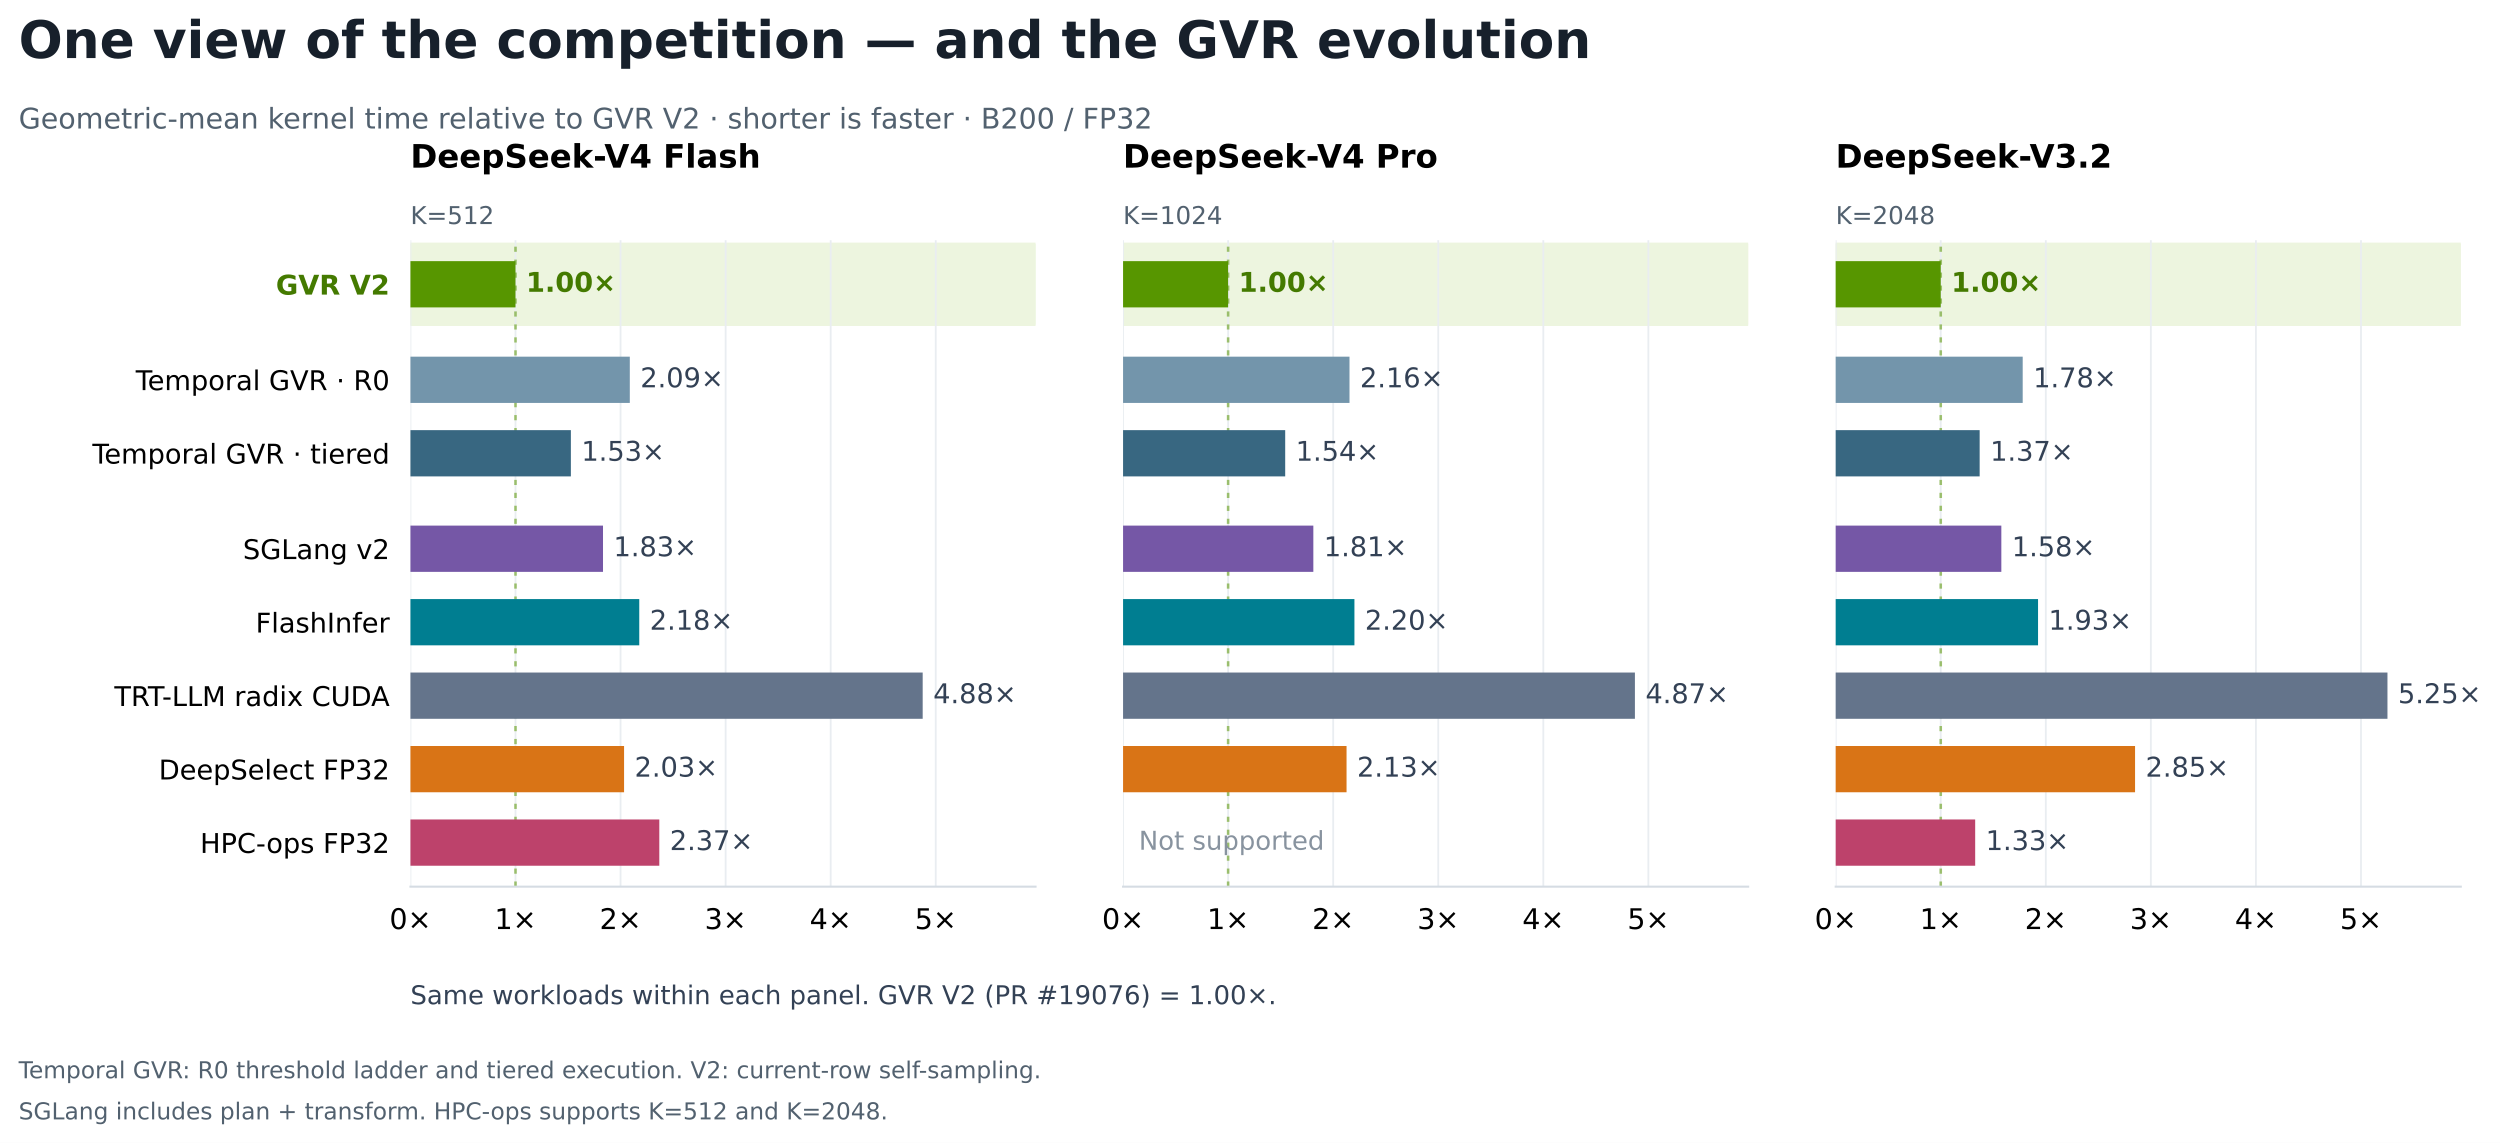
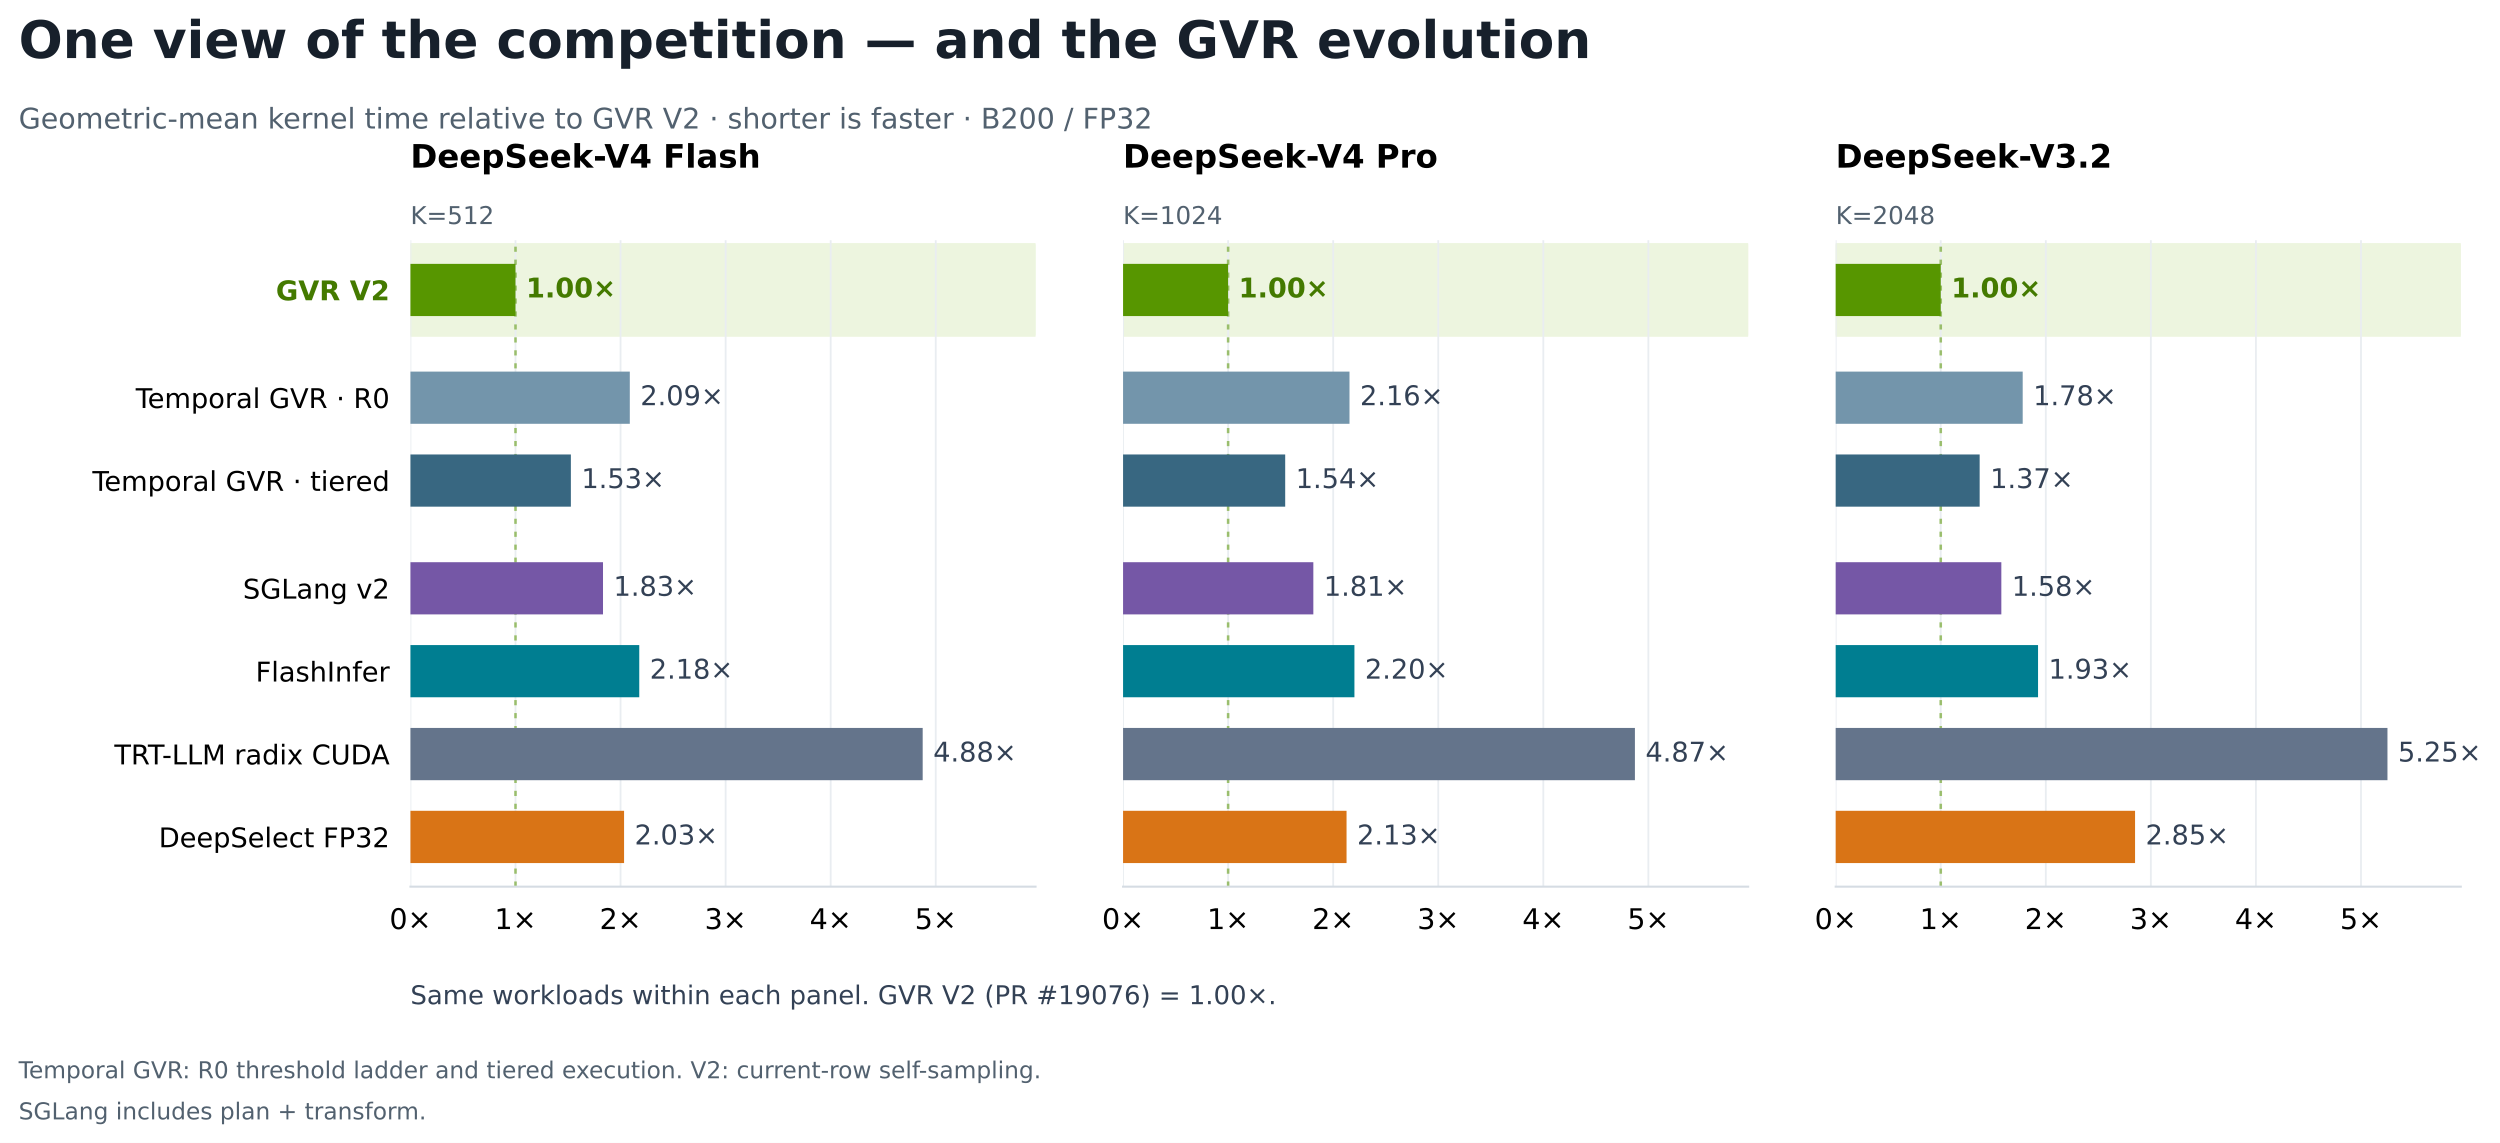
<svg xmlns="http://www.w3.org/2000/svg" width="964.81pt" height="441.069pt" viewBox="0 0 964.81 441.069" version="1.1">
  <defs>
    <style type="text/css">*{stroke-linejoin: round; stroke-linecap: butt}</style>
  </defs>
  <g id="figure_1">
    <g id="patch_1">
      <path d="M 0 441.069 L 964.81 441.069 L 964.81 0 L 0 0 z " style="fill: #ffffff" />
    </g>
    <g id="axes_1">
      <g id="patch_2">
        <path d="M 158.4 342.185 L 399.644 342.185 L 399.644 92.705 L 158.4 92.705 z " style="fill: #ffffff" />
      </g>
      <g id="patch_3">
-         <path d="M 158.4 125.307 L 399.644 125.307 L 399.644 94.122 L 158.4 94.122 z " clip-path="url(#p5dfdb610d4)" style="fill: #edf5df; stroke: #edf5df; stroke-linejoin: miter" />
+         <path d="M 158.4 129.487 L 399.644 129.487 L 399.644 94.304 L 158.4 94.304 z " clip-path="url(#p5dfdb610d4)" style="fill: #edf5df; stroke: #edf5df; stroke-linejoin: miter" />
      </g>
      <g id="matplotlib.axis_1">
        <g id="xtick_1">
          <g id="line2d_1">
            <path d="M 158.4 342.185 L 158.4 92.705 " clip-path="url(#p5dfdb610d4)" style="fill: none; stroke: #e9edf1; stroke-width: 0.7; stroke-linecap: square" />
          </g>
          <g id="line2d_2" />
          <g id="text_1">
            <text style="font-size: 11px; font-family: 'DejaVu Sans'; text-anchor: middle" x="158.4" y="358.543" transform="rotate(-0 158.4 358.5432)">0×</text>
          </g>
        </g>
        <g id="xtick_2">
          <g id="line2d_3">
            <path d="M 198.945 342.185 L 198.945 92.705 " clip-path="url(#p5dfdb610d4)" style="fill: none; stroke: #e9edf1; stroke-width: 0.7; stroke-linecap: square" />
          </g>
          <g id="line2d_4" />
          <g id="text_2">
            <text style="font-size: 11px; font-family: 'DejaVu Sans'; text-anchor: middle" x="198.945" y="358.543" transform="rotate(-0 198.9452 358.5432)">1×</text>
          </g>
        </g>
        <g id="xtick_3">
          <g id="line2d_5">
            <path d="M 239.49 342.185 L 239.49 92.705 " clip-path="url(#p5dfdb610d4)" style="fill: none; stroke: #e9edf1; stroke-width: 0.7; stroke-linecap: square" />
          </g>
          <g id="line2d_6" />
          <g id="text_3">
            <text style="font-size: 11px; font-family: 'DejaVu Sans'; text-anchor: middle" x="239.49" y="358.543" transform="rotate(-0 239.4904 358.5432)">2×</text>
          </g>
        </g>
        <g id="xtick_4">
          <g id="line2d_7">
            <path d="M 280.036 342.185 L 280.036 92.705 " clip-path="url(#p5dfdb610d4)" style="fill: none; stroke: #e9edf1; stroke-width: 0.7; stroke-linecap: square" />
          </g>
          <g id="line2d_8" />
          <g id="text_4">
            <text style="font-size: 11px; font-family: 'DejaVu Sans'; text-anchor: middle" x="280.036" y="358.543" transform="rotate(-0 280.0356 358.5432)">3×</text>
          </g>
        </g>
        <g id="xtick_5">
          <g id="line2d_9">
            <path d="M 320.581 342.185 L 320.581 92.705 " clip-path="url(#p5dfdb610d4)" style="fill: none; stroke: #e9edf1; stroke-width: 0.7; stroke-linecap: square" />
          </g>
          <g id="line2d_10" />
          <g id="text_5">
            <text style="font-size: 11px; font-family: 'DejaVu Sans'; text-anchor: middle" x="320.581" y="358.543" transform="rotate(-0 320.5808 358.5432)">4×</text>
          </g>
        </g>
        <g id="xtick_6">
          <g id="line2d_11">
            <path d="M 361.126 342.185 L 361.126 92.705 " clip-path="url(#p5dfdb610d4)" style="fill: none; stroke: #e9edf1; stroke-width: 0.7; stroke-linecap: square" />
          </g>
          <g id="line2d_12" />
          <g id="text_6">
            <text style="font-size: 11px; font-family: 'DejaVu Sans'; text-anchor: middle" x="361.126" y="358.543" transform="rotate(-0 361.126 358.5432)">5×</text>
          </g>
        </g>
      </g>
      <g id="matplotlib.axis_2">
        <g id="ytick_1">
          <g id="line2d_13" />
          <g id="text_7">
-             <text style="font-weight: 700; font-size: 10.5px; font-family: 'DejaVu Sans'; text-anchor: end; fill: #447a00" x="150.4" y="113.704" transform="rotate(-0 150.4 113.7041)">GVR V2</text>
+             <text style="font-weight: 700; font-size: 10.5px; font-family: 'DejaVu Sans'; text-anchor: end; fill: #447a00" x="150.4" y="115.885" transform="rotate(-0 150.4 115.8848)">GVR V2</text>
          </g>
        </g>
        <g id="ytick_2">
          <g id="line2d_14" />
          <g id="text_8">
-             <text style="font-size: 10.5px; font-family: 'DejaVu Sans'; text-anchor: end" x="150.4" y="150.559" transform="rotate(-0 150.4 150.5591)">Temporal GVR · R0</text>
+             <text style="font-size: 10.5px; font-family: 'DejaVu Sans'; text-anchor: end" x="150.4" y="157.465" transform="rotate(-0 150.4 157.4648)">Temporal GVR · R0</text>
          </g>
        </g>
        <g id="ytick_3">
          <g id="line2d_15" />
          <g id="text_9">
-             <text style="font-size: 10.5px; font-family: 'DejaVu Sans'; text-anchor: end" x="150.4" y="178.909" transform="rotate(-0 150.4 178.9091)">Temporal GVR · tiered</text>
+             <text style="font-size: 10.5px; font-family: 'DejaVu Sans'; text-anchor: end" x="150.4" y="189.449" transform="rotate(-0 150.4 189.4494)">Temporal GVR · tiered</text>
          </g>
        </g>
        <g id="ytick_4">
          <g id="line2d_16" />
          <g id="text_10">
-             <text style="font-size: 10.5px; font-family: 'DejaVu Sans'; text-anchor: end" x="150.4" y="215.764" transform="rotate(-0 150.4 215.7641)">SGLang v2</text>
+             <text style="font-size: 10.5px; font-family: 'DejaVu Sans'; text-anchor: end" x="150.4" y="231.029" transform="rotate(-0 150.4 231.0294)">SGLang v2</text>
          </g>
        </g>
        <g id="ytick_5">
          <g id="line2d_17" />
          <g id="text_11">
-             <text style="font-size: 10.5px; font-family: 'DejaVu Sans'; text-anchor: end" x="150.4" y="244.114" transform="rotate(-0 150.4 244.1141)">FlashInfer</text>
+             <text style="font-size: 10.5px; font-family: 'DejaVu Sans'; text-anchor: end" x="150.4" y="263.014" transform="rotate(-0 150.4 263.0141)">FlashInfer</text>
          </g>
        </g>
        <g id="ytick_6">
          <g id="line2d_18" />
          <g id="text_12">
-             <text style="font-size: 10.5px; font-family: 'DejaVu Sans'; text-anchor: end" x="150.4" y="272.464" transform="rotate(-0 150.4 272.4641)">TRT-LLM radix CUDA</text>
+             <text style="font-size: 10.5px; font-family: 'DejaVu Sans'; text-anchor: end" x="150.4" y="294.999" transform="rotate(-0 150.4 294.9987)">TRT-LLM radix CUDA</text>
          </g>
        </g>
        <g id="ytick_7">
          <g id="line2d_19" />
          <g id="text_13">
-             <text style="font-size: 10.5px; font-family: 'DejaVu Sans'; text-anchor: end" x="150.4" y="300.814" transform="rotate(-0 150.4 300.8141)">DeepSelect FP32</text>
-           </g>
-         </g>
-         <g id="ytick_8">
-           <g id="line2d_20" />
-           <g id="text_14">
-             <text style="font-size: 10.5px; font-family: 'DejaVu Sans'; text-anchor: end" x="150.4" y="329.164" transform="rotate(-0 150.4 329.1641)">HPC-ops FP32</text>
-           </g>
-         </g>
-       </g>
-       <g id="line2d_21">
+             <text style="font-size: 10.5px; font-family: 'DejaVu Sans'; text-anchor: end" x="150.4" y="326.983" transform="rotate(-0 150.4 326.9833)">DeepSelect FP32</text>
+           </g>
+         </g>
+       </g>
+       <g id="line2d_20">
        <path d="M 198.945 342.185 L 198.945 92.705 " clip-path="url(#p5dfdb610d4)" style="fill: none; stroke-dasharray: 2,3; stroke-dashoffset: 0; stroke: #579600; stroke-opacity: 0.55" />
      </g>
      <g id="patch_4">
        <path d="M 158.4 342.185 L 399.644 342.185 " style="fill: none; stroke: #d5dce3; stroke-width: 0.8; stroke-linejoin: miter; stroke-linecap: square" />
      </g>
      <g id="patch_5">
-         <path d="M 158.4 118.645 L 198.945 118.645 L 198.945 100.785 L 158.4 100.785 z " clip-path="url(#p5dfdb610d4)" style="fill: #579600" />
+         <path d="M 158.4 121.971 L 198.945 121.971 L 198.945 101.82 L 158.4 101.82 z " clip-path="url(#p5dfdb610d4)" style="fill: #579600" />
+       </g>
+       <g id="text_14">
+         <text style="font-weight: 700; font-size: 10.5px; font-family: 'DejaVu Sans'; text-anchor: start; fill: #447a00" x="203" y="114.793" transform="rotate(-0 202.9997 114.793)">1.00×</text>
+       </g>
+       <g id="patch_6">
+         <path d="M 158.4 163.551 L 243.058 163.551 L 243.058 143.4 L 158.4 143.4 z " clip-path="url(#p5dfdb610d4)" style="fill: #7395ab" />
      </g>
      <g id="text_15">
-         <text style="font-weight: 700; font-size: 10.5px; font-family: 'DejaVu Sans'; text-anchor: start; fill: #447a00" x="203" y="112.612" transform="rotate(-0 202.9997 112.6122)">1.00×</text>
-       </g>
-       <g id="patch_6">
-         <path d="M 158.4 155.5 L 243.058 155.5 L 243.058 137.64 L 158.4 137.64 z " clip-path="url(#p5dfdb610d4)" style="fill: #7395ab" />
+         <text style="font-size: 10.5px; font-family: 'DejaVu Sans'; text-anchor: start; fill: #334155" x="247.113" y="156.373" transform="rotate(-0 247.1127 156.373)">2.09×</text>
+       </g>
+       <g id="patch_7">
+         <path d="M 158.4 195.535 L 220.315 195.535 L 220.315 175.385 L 158.4 175.385 z " clip-path="url(#p5dfdb610d4)" style="fill: #386781" />
      </g>
      <g id="text_16">
-         <text style="font-size: 10.5px; font-family: 'DejaVu Sans'; text-anchor: start; fill: #334155" x="247.113" y="149.467" transform="rotate(-0 247.1127 149.4672)">2.09×</text>
-       </g>
-       <g id="patch_7">
-         <path d="M 158.4 183.85 L 220.315 183.85 L 220.315 165.99 L 158.4 165.99 z " clip-path="url(#p5dfdb610d4)" style="fill: #386781" />
+         <text style="font-size: 10.5px; font-family: 'DejaVu Sans'; text-anchor: start; fill: #334155" x="224.37" y="188.358" transform="rotate(-0 224.3697 188.3576)">1.53×</text>
+       </g>
+       <g id="patch_8">
+         <path d="M 158.4 237.115 L 232.713 237.115 L 232.713 216.965 L 158.4 216.965 z " clip-path="url(#p5dfdb610d4)" style="fill: #7557a6" />
      </g>
      <g id="text_17">
-         <text style="font-size: 10.5px; font-family: 'DejaVu Sans'; text-anchor: start; fill: #334155" x="224.37" y="177.817" transform="rotate(-0 224.3697 177.8172)">1.53×</text>
-       </g>
-       <g id="patch_8">
-         <path d="M 158.4 220.705 L 232.713 220.705 L 232.713 202.845 L 158.4 202.845 z " clip-path="url(#p5dfdb610d4)" style="fill: #7557a6" />
+         <text style="font-size: 10.5px; font-family: 'DejaVu Sans'; text-anchor: start; fill: #334155" x="236.768" y="229.938" transform="rotate(-0 236.7676 229.9376)">1.83×</text>
+       </g>
+       <g id="patch_9">
+         <path d="M 158.4 269.1 L 246.706 269.1 L 246.706 248.95 L 158.4 248.95 z " clip-path="url(#p5dfdb610d4)" style="fill: #007e91" />
      </g>
      <g id="text_18">
-         <text style="font-size: 10.5px; font-family: 'DejaVu Sans'; text-anchor: start; fill: #334155" x="236.768" y="214.672" transform="rotate(-0 236.7676 214.6722)">1.83×</text>
-       </g>
-       <g id="patch_9">
-         <path d="M 158.4 249.055 L 246.706 249.055 L 246.706 231.195 L 158.4 231.195 z " clip-path="url(#p5dfdb610d4)" style="fill: #007e91" />
+         <text style="font-size: 10.5px; font-family: 'DejaVu Sans'; text-anchor: start; fill: #334155" x="250.761" y="261.922" transform="rotate(-0 250.761 261.9222)">2.18×</text>
+       </g>
+       <g id="patch_10">
+         <path d="M 158.4 301.085 L 356.088 301.085 L 356.088 280.934 L 158.4 280.934 z " clip-path="url(#p5dfdb610d4)" style="fill: #64748b" />
      </g>
      <g id="text_19">
-         <text style="font-size: 10.5px; font-family: 'DejaVu Sans'; text-anchor: start; fill: #334155" x="250.761" y="243.022" transform="rotate(-0 250.761 243.0222)">2.18×</text>
-       </g>
-       <g id="patch_10">
-         <path d="M 158.4 277.405 L 356.088 277.405 L 356.088 259.545 L 158.4 259.545 z " clip-path="url(#p5dfdb610d4)" style="fill: #64748b" />
+         <text style="font-size: 10.5px; font-family: 'DejaVu Sans'; text-anchor: start; fill: #334155" x="360.142" y="293.907" transform="rotate(-0 360.1423 293.9068)">4.88×</text>
+       </g>
+       <g id="patch_11">
+         <path d="M 158.4 333.069 L 240.843 333.069 L 240.843 312.919 L 158.4 312.919 z " clip-path="url(#p5dfdb610d4)" style="fill: #d97416" />
      </g>
      <g id="text_20">
-         <text style="font-size: 10.5px; font-family: 'DejaVu Sans'; text-anchor: start; fill: #334155" x="360.142" y="271.372" transform="rotate(-0 360.1423 271.3722)">4.88×</text>
-       </g>
-       <g id="patch_11">
-         <path d="M 158.4 305.755 L 240.843 305.755 L 240.843 287.895 L 158.4 287.895 z " clip-path="url(#p5dfdb610d4)" style="fill: #d97416" />
+         <text style="font-size: 10.5px; font-family: 'DejaVu Sans'; text-anchor: start; fill: #334155" x="244.897" y="325.891" transform="rotate(-0 244.8973 325.8915)">2.03×</text>
      </g>
      <g id="text_21">
-         <text style="font-size: 10.5px; font-family: 'DejaVu Sans'; text-anchor: start; fill: #334155" x="244.897" y="299.722" transform="rotate(-0 244.8973 299.7222)">2.03×</text>
-       </g>
+         <text style="font-size: 9.5px; font-family: 'DejaVu Sans'; text-anchor: start; fill: #52616f" x="158.4" y="86.468" transform="rotate(-0 158.4 86.46788)">K=512</text>
+       </g>
+       <g id="text_22">
+         <text style="font-weight: 700; font-size: 12.5px; font-family: 'DejaVu Sans'; text-anchor: start" x="158.4" y="64.705" transform="rotate(-0 158.4 64.70488)">DeepSeek-V4 Flash</text>
+       </g>
+     </g>
+     <g id="axes_2">
      <g id="patch_12">
-         <path d="M 158.4 334.105 L 254.442 334.105 L 254.442 316.245 L 158.4 316.245 z " clip-path="url(#p5dfdb610d4)" style="fill: #bd426b" />
-       </g>
-       <g id="text_22">
-         <text style="font-size: 10.5px; font-family: 'DejaVu Sans'; text-anchor: start; fill: #334155" x="258.497" y="328.072" transform="rotate(-0 258.4968 328.0722)">2.37×</text>
-       </g>
-       <g id="text_23">
-         <text style="font-size: 9.5px; font-family: 'DejaVu Sans'; text-anchor: start; fill: #52616f" x="158.4" y="86.468" transform="rotate(-0 158.4 86.46788)">K=512</text>
-       </g>
-       <g id="text_24">
-         <text style="font-weight: 700; font-size: 12.5px; font-family: 'DejaVu Sans'; text-anchor: start" x="158.4" y="64.705" transform="rotate(-0 158.4 64.70488)">DeepSeek-V4 Flash</text>
-       </g>
-     </g>
-     <g id="axes_2">
+         <path d="M 433.418 342.185 L 674.662 342.185 L 674.662 92.705 L 433.418 92.705 z " style="fill: #ffffff" />
+       </g>
      <g id="patch_13">
-         <path d="M 433.418 342.185 L 674.662 342.185 L 674.662 92.705 L 433.418 92.705 z " style="fill: #ffffff" />
-       </g>
-       <g id="patch_14">
-         <path d="M 433.418 125.307 L 674.662 125.307 L 674.662 94.122 L 433.418 94.122 z " clip-path="url(#pacec467400)" style="fill: #edf5df; stroke: #edf5df; stroke-linejoin: miter" />
+         <path d="M 433.418 129.487 L 674.662 129.487 L 674.662 94.304 L 433.418 94.304 z " clip-path="url(#pacec467400)" style="fill: #edf5df; stroke: #edf5df; stroke-linejoin: miter" />
      </g>
      <g id="matplotlib.axis_3">
        <g id="xtick_7">
-           <g id="line2d_22">
+           <g id="line2d_21">
            <path d="M 433.418 342.185 L 433.418 92.705 " clip-path="url(#pacec467400)" style="fill: none; stroke: #e9edf1; stroke-width: 0.7; stroke-linecap: square" />
          </g>
-           <g id="line2d_23" />
+           <g id="line2d_22" />
+           <g id="text_23">
+             <text style="font-size: 11px; font-family: 'DejaVu Sans'; text-anchor: middle" x="433.418" y="358.543" transform="rotate(-0 433.418 358.5432)">0×</text>
+           </g>
+         </g>
+         <g id="xtick_8">
+           <g id="line2d_23">
+             <path d="M 473.963 342.185 L 473.963 92.705 " clip-path="url(#pacec467400)" style="fill: none; stroke: #e9edf1; stroke-width: 0.7; stroke-linecap: square" />
+           </g>
+           <g id="line2d_24" />
+           <g id="text_24">
+             <text style="font-size: 11px; font-family: 'DejaVu Sans'; text-anchor: middle" x="473.963" y="358.543" transform="rotate(-0 473.9632 358.5432)">1×</text>
+           </g>
+         </g>
+         <g id="xtick_9">
+           <g id="line2d_25">
+             <path d="M 514.508 342.185 L 514.508 92.705 " clip-path="url(#pacec467400)" style="fill: none; stroke: #e9edf1; stroke-width: 0.7; stroke-linecap: square" />
+           </g>
+           <g id="line2d_26" />
          <g id="text_25">
-             <text style="font-size: 11px; font-family: 'DejaVu Sans'; text-anchor: middle" x="433.418" y="358.543" transform="rotate(-0 433.418 358.5432)">0×</text>
-           </g>
-         </g>
-         <g id="xtick_8">
-           <g id="line2d_24">
-             <path d="M 473.963 342.185 L 473.963 92.705 " clip-path="url(#pacec467400)" style="fill: none; stroke: #e9edf1; stroke-width: 0.7; stroke-linecap: square" />
-           </g>
-           <g id="line2d_25" />
+             <text style="font-size: 11px; font-family: 'DejaVu Sans'; text-anchor: middle" x="514.508" y="358.543" transform="rotate(-0 514.5084 358.5432)">2×</text>
+           </g>
+         </g>
+         <g id="xtick_10">
+           <g id="line2d_27">
+             <path d="M 555.054 342.185 L 555.054 92.705 " clip-path="url(#pacec467400)" style="fill: none; stroke: #e9edf1; stroke-width: 0.7; stroke-linecap: square" />
+           </g>
+           <g id="line2d_28" />
          <g id="text_26">
-             <text style="font-size: 11px; font-family: 'DejaVu Sans'; text-anchor: middle" x="473.963" y="358.543" transform="rotate(-0 473.9632 358.5432)">1×</text>
-           </g>
-         </g>
-         <g id="xtick_9">
-           <g id="line2d_26">
-             <path d="M 514.508 342.185 L 514.508 92.705 " clip-path="url(#pacec467400)" style="fill: none; stroke: #e9edf1; stroke-width: 0.7; stroke-linecap: square" />
-           </g>
-           <g id="line2d_27" />
+             <text style="font-size: 11px; font-family: 'DejaVu Sans'; text-anchor: middle" x="555.054" y="358.543" transform="rotate(-0 555.0536 358.5432)">3×</text>
+           </g>
+         </g>
+         <g id="xtick_11">
+           <g id="line2d_29">
+             <path d="M 595.599 342.185 L 595.599 92.705 " clip-path="url(#pacec467400)" style="fill: none; stroke: #e9edf1; stroke-width: 0.7; stroke-linecap: square" />
+           </g>
+           <g id="line2d_30" />
          <g id="text_27">
-             <text style="font-size: 11px; font-family: 'DejaVu Sans'; text-anchor: middle" x="514.508" y="358.543" transform="rotate(-0 514.5084 358.5432)">2×</text>
-           </g>
-         </g>
-         <g id="xtick_10">
-           <g id="line2d_28">
-             <path d="M 555.054 342.185 L 555.054 92.705 " clip-path="url(#pacec467400)" style="fill: none; stroke: #e9edf1; stroke-width: 0.7; stroke-linecap: square" />
-           </g>
-           <g id="line2d_29" />
+             <text style="font-size: 11px; font-family: 'DejaVu Sans'; text-anchor: middle" x="595.599" y="358.543" transform="rotate(-0 595.5988 358.5432)">4×</text>
+           </g>
+         </g>
+         <g id="xtick_12">
+           <g id="line2d_31">
+             <path d="M 636.144 342.185 L 636.144 92.705 " clip-path="url(#pacec467400)" style="fill: none; stroke: #e9edf1; stroke-width: 0.7; stroke-linecap: square" />
+           </g>
+           <g id="line2d_32" />
          <g id="text_28">
-             <text style="font-size: 11px; font-family: 'DejaVu Sans'; text-anchor: middle" x="555.054" y="358.543" transform="rotate(-0 555.0536 358.5432)">3×</text>
-           </g>
-         </g>
-         <g id="xtick_11">
-           <g id="line2d_30">
-             <path d="M 595.599 342.185 L 595.599 92.705 " clip-path="url(#pacec467400)" style="fill: none; stroke: #e9edf1; stroke-width: 0.7; stroke-linecap: square" />
-           </g>
-           <g id="line2d_31" />
-           <g id="text_29">
-             <text style="font-size: 11px; font-family: 'DejaVu Sans'; text-anchor: middle" x="595.599" y="358.543" transform="rotate(-0 595.5988 358.5432)">4×</text>
-           </g>
-         </g>
-         <g id="xtick_12">
-           <g id="line2d_32">
-             <path d="M 636.144 342.185 L 636.144 92.705 " clip-path="url(#pacec467400)" style="fill: none; stroke: #e9edf1; stroke-width: 0.7; stroke-linecap: square" />
-           </g>
+             <text style="font-size: 11px; font-family: 'DejaVu Sans'; text-anchor: middle" x="636.144" y="358.543" transform="rotate(-0 636.144 358.5432)">5×</text>
+           </g>
+         </g>
+       </g>
+       <g id="matplotlib.axis_4">
+         <g id="ytick_8">
          <g id="line2d_33" />
-           <g id="text_30">
-             <text style="font-size: 11px; font-family: 'DejaVu Sans'; text-anchor: middle" x="636.144" y="358.543" transform="rotate(-0 636.144 358.5432)">5×</text>
-           </g>
-         </g>
-       </g>
-       <g id="matplotlib.axis_4">
+         </g>
        <g id="ytick_9">
          <g id="line2d_34" />
        </g>
        <g id="ytick_10">
          <g id="line2d_35" />
        </g>
        <g id="ytick_11">
          <g id="line2d_36" />
        </g>
        <g id="ytick_12">
          <g id="line2d_37" />
        </g>
        <g id="ytick_13">
          <g id="line2d_38" />
        </g>
        <g id="ytick_14">
          <g id="line2d_39" />
        </g>
-         <g id="ytick_15">
-           <g id="line2d_40" />
-         </g>
-         <g id="ytick_16">
-           <g id="line2d_41" />
-         </g>
-       </g>
-       <g id="line2d_42">
+       </g>
+       <g id="line2d_40">
        <path d="M 473.963 342.185 L 473.963 92.705 " clip-path="url(#pacec467400)" style="fill: none; stroke-dasharray: 2,3; stroke-dashoffset: 0; stroke: #579600; stroke-opacity: 0.55" />
      </g>
+       <g id="patch_14">
+         <path d="M 433.418 342.185 L 674.662 342.185 " style="fill: none; stroke: #d5dce3; stroke-width: 0.8; stroke-linejoin: miter; stroke-linecap: square" />
+       </g>
      <g id="patch_15">
-         <path d="M 433.418 342.185 L 674.662 342.185 " style="fill: none; stroke: #d5dce3; stroke-width: 0.8; stroke-linejoin: miter; stroke-linecap: square" />
+         <path d="M 433.418 121.971 L 473.963 121.971 L 473.963 101.82 L 433.418 101.82 z " clip-path="url(#pacec467400)" style="fill: #579600" />
+       </g>
+       <g id="text_29">
+         <text style="font-weight: 700; font-size: 10.5px; font-family: 'DejaVu Sans'; text-anchor: start; fill: #447a00" x="478.018" y="114.793" transform="rotate(-0 478.0178 114.793)">1.00×</text>
      </g>
      <g id="patch_16">
-         <path d="M 433.418 118.645 L 473.963 118.645 L 473.963 100.785 L 433.418 100.785 z " clip-path="url(#pacec467400)" style="fill: #579600" />
+         <path d="M 433.418 163.551 L 520.806 163.551 L 520.806 143.4 L 433.418 143.4 z " clip-path="url(#pacec467400)" style="fill: #7395ab" />
+       </g>
+       <g id="text_30">
+         <text style="font-size: 10.5px; font-family: 'DejaVu Sans'; text-anchor: start; fill: #334155" x="524.86" y="156.373" transform="rotate(-0 524.8602 156.373)">2.16×</text>
+       </g>
+       <g id="patch_17">
+         <path d="M 433.418 195.535 L 495.988 195.535 L 495.988 175.385 L 433.418 175.385 z " clip-path="url(#pacec467400)" style="fill: #386781" />
      </g>
      <g id="text_31">
-         <text style="font-weight: 700; font-size: 10.5px; font-family: 'DejaVu Sans'; text-anchor: start; fill: #447a00" x="478.018" y="112.612" transform="rotate(-0 478.0178 112.6122)">1.00×</text>
-       </g>
-       <g id="patch_17">
-         <path d="M 433.418 155.5 L 520.806 155.5 L 520.806 137.64 L 433.418 137.64 z " clip-path="url(#pacec467400)" style="fill: #7395ab" />
+         <text style="font-size: 10.5px; font-family: 'DejaVu Sans'; text-anchor: start; fill: #334155" x="500.042" y="188.358" transform="rotate(-0 500.042 188.3576)">1.54×</text>
+       </g>
+       <g id="patch_18">
+         <path d="M 433.418 237.115 L 506.848 237.115 L 506.848 216.965 L 433.418 216.965 z " clip-path="url(#pacec467400)" style="fill: #7557a6" />
      </g>
      <g id="text_32">
-         <text style="font-size: 10.5px; font-family: 'DejaVu Sans'; text-anchor: start; fill: #334155" x="524.86" y="149.467" transform="rotate(-0 524.8602 149.4672)">2.16×</text>
-       </g>
-       <g id="patch_18">
-         <path d="M 433.418 183.85 L 495.988 183.85 L 495.988 165.99 L 433.418 165.99 z " clip-path="url(#pacec467400)" style="fill: #386781" />
+         <text style="font-size: 10.5px; font-family: 'DejaVu Sans'; text-anchor: start; fill: #334155" x="510.902" y="229.938" transform="rotate(-0 510.9022 229.9376)">1.81×</text>
+       </g>
+       <g id="patch_19">
+         <path d="M 433.418 269.1 L 522.706 269.1 L 522.706 248.95 L 433.418 248.95 z " clip-path="url(#pacec467400)" style="fill: #007e91" />
      </g>
      <g id="text_33">
-         <text style="font-size: 10.5px; font-family: 'DejaVu Sans'; text-anchor: start; fill: #334155" x="500.042" y="177.817" transform="rotate(-0 500.042 177.8172)">1.54×</text>
-       </g>
-       <g id="patch_19">
-         <path d="M 433.418 220.705 L 506.848 220.705 L 506.848 202.845 L 433.418 202.845 z " clip-path="url(#pacec467400)" style="fill: #7557a6" />
+         <text style="font-size: 10.5px; font-family: 'DejaVu Sans'; text-anchor: start; fill: #334155" x="526.761" y="261.922" transform="rotate(-0 526.7605 261.9222)">2.20×</text>
+       </g>
+       <g id="patch_20">
+         <path d="M 433.418 301.085 L 630.953 301.085 L 630.953 280.934 L 433.418 280.934 z " clip-path="url(#pacec467400)" style="fill: #64748b" />
      </g>
      <g id="text_34">
-         <text style="font-size: 10.5px; font-family: 'DejaVu Sans'; text-anchor: start; fill: #334155" x="510.902" y="214.672" transform="rotate(-0 510.9022 214.6722)">1.81×</text>
-       </g>
-       <g id="patch_20">
-         <path d="M 433.418 249.055 L 522.706 249.055 L 522.706 231.195 L 433.418 231.195 z " clip-path="url(#pacec467400)" style="fill: #007e91" />
+         <text style="font-size: 10.5px; font-family: 'DejaVu Sans'; text-anchor: start; fill: #334155" x="635.008" y="293.907" transform="rotate(-0 635.0078 293.9068)">4.87×</text>
+       </g>
+       <g id="patch_21">
+         <path d="M 433.418 333.069 L 519.667 333.069 L 519.667 312.919 L 433.418 312.919 z " clip-path="url(#pacec467400)" style="fill: #d97416" />
      </g>
      <g id="text_35">
-         <text style="font-size: 10.5px; font-family: 'DejaVu Sans'; text-anchor: start; fill: #334155" x="526.761" y="243.022" transform="rotate(-0 526.7605 243.0222)">2.20×</text>
-       </g>
-       <g id="patch_21">
-         <path d="M 433.418 277.405 L 630.953 277.405 L 630.953 259.545 L 433.418 259.545 z " clip-path="url(#pacec467400)" style="fill: #64748b" />
+         <text style="font-size: 10.5px; font-family: 'DejaVu Sans'; text-anchor: start; fill: #334155" x="523.721" y="325.891" transform="rotate(-0 523.7212 325.8915)">2.13×</text>
      </g>
      <g id="text_36">
-         <text style="font-size: 10.5px; font-family: 'DejaVu Sans'; text-anchor: start; fill: #334155" x="635.008" y="271.372" transform="rotate(-0 635.0078 271.3722)">4.87×</text>
-       </g>
+         <text style="font-size: 9.5px; font-family: 'DejaVu Sans'; text-anchor: start; fill: #52616f" x="433.418" y="86.468" transform="rotate(-0 433.418 86.46788)">K=1024</text>
+       </g>
+       <g id="text_37">
+         <text style="font-weight: 700; font-size: 12.5px; font-family: 'DejaVu Sans'; text-anchor: start" x="433.418" y="64.705" transform="rotate(-0 433.418 64.70488)">DeepSeek-V4 Pro</text>
+       </g>
+     </g>
+     <g id="axes_3">
      <g id="patch_22">
-         <path d="M 433.418 305.755 L 519.667 305.755 L 519.667 287.895 L 433.418 287.895 z " clip-path="url(#pacec467400)" style="fill: #d97416" />
-       </g>
-       <g id="text_37">
-         <text style="font-size: 10.5px; font-family: 'DejaVu Sans'; text-anchor: start; fill: #334155" x="523.721" y="299.722" transform="rotate(-0 523.7212 299.7222)">2.13×</text>
-       </g>
-       <g id="text_38">
-         <text style="font-size: 10px; font-family: 'DejaVu Sans'; text-anchor: start; fill: #88939f" x="439.5" y="327.934" transform="rotate(-0 439.4998 327.9343)">Not supported</text>
-       </g>
-       <g id="text_39">
-         <text style="font-size: 9.5px; font-family: 'DejaVu Sans'; text-anchor: start; fill: #52616f" x="433.418" y="86.468" transform="rotate(-0 433.418 86.46788)">K=1024</text>
-       </g>
-       <g id="text_40">
-         <text style="font-weight: 700; font-size: 12.5px; font-family: 'DejaVu Sans'; text-anchor: start" x="433.418" y="64.705" transform="rotate(-0 433.418 64.70488)">DeepSeek-V4 Pro</text>
-       </g>
-     </g>
-     <g id="axes_3">
+         <path d="M 708.436 342.185 L 949.68 342.185 L 949.68 92.705 L 708.436 92.705 z " style="fill: #ffffff" />
+       </g>
      <g id="patch_23">
-         <path d="M 708.436 342.185 L 949.68 342.185 L 949.68 92.705 L 708.436 92.705 z " style="fill: #ffffff" />
-       </g>
-       <g id="patch_24">
-         <path d="M 708.436 125.307 L 949.68 125.307 L 949.68 94.122 L 708.436 94.122 z " clip-path="url(#p319c7cb618)" style="fill: #edf5df; stroke: #edf5df; stroke-linejoin: miter" />
+         <path d="M 708.436 129.487 L 949.68 129.487 L 949.68 94.304 L 708.436 94.304 z " clip-path="url(#p319c7cb618)" style="fill: #edf5df; stroke: #edf5df; stroke-linejoin: miter" />
      </g>
      <g id="matplotlib.axis_5">
        <g id="xtick_13">
+           <g id="line2d_41">
+             <path d="M 708.436 342.185 L 708.436 92.705 " clip-path="url(#p319c7cb618)" style="fill: none; stroke: #e9edf1; stroke-width: 0.7; stroke-linecap: square" />
+           </g>
+           <g id="line2d_42" />
+           <g id="text_38">
+             <text style="font-size: 11px; font-family: 'DejaVu Sans'; text-anchor: middle" x="708.436" y="358.543" transform="rotate(-0 708.4361 358.5432)">0×</text>
+           </g>
+         </g>
+         <g id="xtick_14">
          <g id="line2d_43">
-             <path d="M 708.436 342.185 L 708.436 92.705 " clip-path="url(#p319c7cb618)" style="fill: none; stroke: #e9edf1; stroke-width: 0.7; stroke-linecap: square" />
+             <path d="M 748.981 342.185 L 748.981 92.705 " clip-path="url(#p319c7cb618)" style="fill: none; stroke: #e9edf1; stroke-width: 0.7; stroke-linecap: square" />
          </g>
          <g id="line2d_44" />
+           <g id="text_39">
+             <text style="font-size: 11px; font-family: 'DejaVu Sans'; text-anchor: middle" x="748.981" y="358.543" transform="rotate(-0 748.9813 358.5432)">1×</text>
+           </g>
+         </g>
+         <g id="xtick_15">
+           <g id="line2d_45">
+             <path d="M 789.526 342.185 L 789.526 92.705 " clip-path="url(#p319c7cb618)" style="fill: none; stroke: #e9edf1; stroke-width: 0.7; stroke-linecap: square" />
+           </g>
+           <g id="line2d_46" />
+           <g id="text_40">
+             <text style="font-size: 11px; font-family: 'DejaVu Sans'; text-anchor: middle" x="789.526" y="358.543" transform="rotate(-0 789.5265 358.5432)">2×</text>
+           </g>
+         </g>
+         <g id="xtick_16">
+           <g id="line2d_47">
+             <path d="M 830.072 342.185 L 830.072 92.705 " clip-path="url(#p319c7cb618)" style="fill: none; stroke: #e9edf1; stroke-width: 0.7; stroke-linecap: square" />
+           </g>
+           <g id="line2d_48" />
          <g id="text_41">
-             <text style="font-size: 11px; font-family: 'DejaVu Sans'; text-anchor: middle" x="708.436" y="358.543" transform="rotate(-0 708.4361 358.5432)">0×</text>
-           </g>
-         </g>
-         <g id="xtick_14">
-           <g id="line2d_45">
-             <path d="M 748.981 342.185 L 748.981 92.705 " clip-path="url(#p319c7cb618)" style="fill: none; stroke: #e9edf1; stroke-width: 0.7; stroke-linecap: square" />
-           </g>
-           <g id="line2d_46" />
+             <text style="font-size: 11px; font-family: 'DejaVu Sans'; text-anchor: middle" x="830.072" y="358.543" transform="rotate(-0 830.0717 358.5432)">3×</text>
+           </g>
+         </g>
+         <g id="xtick_17">
+           <g id="line2d_49">
+             <path d="M 870.617 342.185 L 870.617 92.705 " clip-path="url(#p319c7cb618)" style="fill: none; stroke: #e9edf1; stroke-width: 0.7; stroke-linecap: square" />
+           </g>
+           <g id="line2d_50" />
          <g id="text_42">
-             <text style="font-size: 11px; font-family: 'DejaVu Sans'; text-anchor: middle" x="748.981" y="358.543" transform="rotate(-0 748.9813 358.5432)">1×</text>
-           </g>
-         </g>
-         <g id="xtick_15">
-           <g id="line2d_47">
-             <path d="M 789.526 342.185 L 789.526 92.705 " clip-path="url(#p319c7cb618)" style="fill: none; stroke: #e9edf1; stroke-width: 0.7; stroke-linecap: square" />
-           </g>
-           <g id="line2d_48" />
+             <text style="font-size: 11px; font-family: 'DejaVu Sans'; text-anchor: middle" x="870.617" y="358.543" transform="rotate(-0 870.6169 358.5432)">4×</text>
+           </g>
+         </g>
+         <g id="xtick_18">
+           <g id="line2d_51">
+             <path d="M 911.162 342.185 L 911.162 92.705 " clip-path="url(#p319c7cb618)" style="fill: none; stroke: #e9edf1; stroke-width: 0.7; stroke-linecap: square" />
+           </g>
+           <g id="line2d_52" />
          <g id="text_43">
-             <text style="font-size: 11px; font-family: 'DejaVu Sans'; text-anchor: middle" x="789.526" y="358.543" transform="rotate(-0 789.5265 358.5432)">2×</text>
-           </g>
-         </g>
-         <g id="xtick_16">
-           <g id="line2d_49">
-             <path d="M 830.072 342.185 L 830.072 92.705 " clip-path="url(#p319c7cb618)" style="fill: none; stroke: #e9edf1; stroke-width: 0.7; stroke-linecap: square" />
-           </g>
-           <g id="line2d_50" />
-           <g id="text_44">
-             <text style="font-size: 11px; font-family: 'DejaVu Sans'; text-anchor: middle" x="830.072" y="358.543" transform="rotate(-0 830.0717 358.5432)">3×</text>
-           </g>
-         </g>
-         <g id="xtick_17">
-           <g id="line2d_51">
-             <path d="M 870.617 342.185 L 870.617 92.705 " clip-path="url(#p319c7cb618)" style="fill: none; stroke: #e9edf1; stroke-width: 0.7; stroke-linecap: square" />
-           </g>
-           <g id="line2d_52" />
-           <g id="text_45">
-             <text style="font-size: 11px; font-family: 'DejaVu Sans'; text-anchor: middle" x="870.617" y="358.543" transform="rotate(-0 870.6169 358.5432)">4×</text>
-           </g>
-         </g>
-         <g id="xtick_18">
-           <g id="line2d_53">
-             <path d="M 911.162 342.185 L 911.162 92.705 " clip-path="url(#p319c7cb618)" style="fill: none; stroke: #e9edf1; stroke-width: 0.7; stroke-linecap: square" />
-           </g>
+             <text style="font-size: 11px; font-family: 'DejaVu Sans'; text-anchor: middle" x="911.162" y="358.543" transform="rotate(-0 911.1621 358.5432)">5×</text>
+           </g>
+         </g>
+       </g>
+       <g id="matplotlib.axis_6">
+         <g id="ytick_15">
+           <g id="line2d_53" />
+         </g>
+         <g id="ytick_16">
          <g id="line2d_54" />
-           <g id="text_46">
-             <text style="font-size: 11px; font-family: 'DejaVu Sans'; text-anchor: middle" x="911.162" y="358.543" transform="rotate(-0 911.1621 358.5432)">5×</text>
-           </g>
-         </g>
-       </g>
-       <g id="matplotlib.axis_6">
+         </g>
        <g id="ytick_17">
          <g id="line2d_55" />
        </g>
        <g id="ytick_18">
          <g id="line2d_56" />
        </g>
        <g id="ytick_19">
          <g id="line2d_57" />
        </g>
        <g id="ytick_20">
          <g id="line2d_58" />
        </g>
        <g id="ytick_21">
          <g id="line2d_59" />
        </g>
-         <g id="ytick_22">
-           <g id="line2d_60" />
-         </g>
-         <g id="ytick_23">
-           <g id="line2d_61" />
-         </g>
-         <g id="ytick_24">
-           <g id="line2d_62" />
-         </g>
-       </g>
-       <g id="line2d_63">
+       </g>
+       <g id="line2d_60">
        <path d="M 748.981 342.185 L 748.981 92.705 " clip-path="url(#p319c7cb618)" style="fill: none; stroke-dasharray: 2,3; stroke-dashoffset: 0; stroke: #579600; stroke-opacity: 0.55" />
      </g>
+       <g id="patch_24">
+         <path d="M 708.436 342.185 L 949.68 342.185 " style="fill: none; stroke: #d5dce3; stroke-width: 0.8; stroke-linejoin: miter; stroke-linecap: square" />
+       </g>
      <g id="patch_25">
-         <path d="M 708.436 342.185 L 949.68 342.185 " style="fill: none; stroke: #d5dce3; stroke-width: 0.8; stroke-linejoin: miter; stroke-linecap: square" />
+         <path d="M 708.436 121.971 L 748.981 121.971 L 748.981 101.82 L 708.436 101.82 z " clip-path="url(#p319c7cb618)" style="fill: #579600" />
+       </g>
+       <g id="text_44">
+         <text style="font-weight: 700; font-size: 10.5px; font-family: 'DejaVu Sans'; text-anchor: start; fill: #447a00" x="753.036" y="114.793" transform="rotate(-0 753.0358 114.793)">1.00×</text>
      </g>
      <g id="patch_26">
-         <path d="M 708.436 118.645 L 748.981 118.645 L 748.981 100.785 L 708.436 100.785 z " clip-path="url(#p319c7cb618)" style="fill: #579600" />
+         <path d="M 708.436 163.551 L 780.608 163.551 L 780.608 143.4 L 708.436 143.4 z " clip-path="url(#p319c7cb618)" style="fill: #7395ab" />
+       </g>
+       <g id="text_45">
+         <text style="font-size: 10.5px; font-family: 'DejaVu Sans'; text-anchor: start; fill: #334155" x="784.663" y="156.373" transform="rotate(-0 784.6629 156.373)">1.78×</text>
+       </g>
+       <g id="patch_27">
+         <path d="M 708.436 195.535 L 763.999 195.535 L 763.999 175.385 L 708.436 175.385 z " clip-path="url(#p319c7cb618)" style="fill: #386781" />
+       </g>
+       <g id="text_46">
+         <text style="font-size: 10.5px; font-family: 'DejaVu Sans'; text-anchor: start; fill: #334155" x="768.054" y="188.358" transform="rotate(-0 768.0539 188.3576)">1.37×</text>
+       </g>
+       <g id="patch_28">
+         <path d="M 708.436 237.115 L 772.363 237.115 L 772.363 216.965 L 708.436 216.965 z " clip-path="url(#p319c7cb618)" style="fill: #7557a6" />
      </g>
      <g id="text_47">
-         <text style="font-weight: 700; font-size: 10.5px; font-family: 'DejaVu Sans'; text-anchor: start; fill: #447a00" x="753.036" y="112.612" transform="rotate(-0 753.0358 112.6122)">1.00×</text>
-       </g>
-       <g id="patch_27">
-         <path d="M 708.436 155.5 L 780.608 155.5 L 780.608 137.64 L 708.436 137.64 z " clip-path="url(#p319c7cb618)" style="fill: #7395ab" />
+         <text style="font-size: 10.5px; font-family: 'DejaVu Sans'; text-anchor: start; fill: #334155" x="776.417" y="229.938" transform="rotate(-0 776.4173 229.9376)">1.58×</text>
+       </g>
+       <g id="patch_29">
+         <path d="M 708.436 269.1 L 786.53 269.1 L 786.53 248.95 L 708.436 248.95 z " clip-path="url(#p319c7cb618)" style="fill: #007e91" />
      </g>
      <g id="text_48">
-         <text style="font-size: 10.5px; font-family: 'DejaVu Sans'; text-anchor: start; fill: #334155" x="784.663" y="149.467" transform="rotate(-0 784.6629 149.4672)">1.78×</text>
-       </g>
-       <g id="patch_28">
-         <path d="M 708.436 183.85 L 763.999 183.85 L 763.999 165.99 L 708.436 165.99 z " clip-path="url(#p319c7cb618)" style="fill: #386781" />
+         <text style="font-size: 10.5px; font-family: 'DejaVu Sans'; text-anchor: start; fill: #334155" x="790.584" y="261.922" transform="rotate(-0 790.5843 261.9222)">1.93×</text>
+       </g>
+       <g id="patch_30">
+         <path d="M 708.436 301.085 L 921.378 301.085 L 921.378 280.934 L 708.436 280.934 z " clip-path="url(#p319c7cb618)" style="fill: #64748b" />
      </g>
      <g id="text_49">
-         <text style="font-size: 10.5px; font-family: 'DejaVu Sans'; text-anchor: start; fill: #334155" x="768.054" y="177.817" transform="rotate(-0 768.0539 177.8172)">1.37×</text>
-       </g>
-       <g id="patch_29">
-         <path d="M 708.436 220.705 L 772.363 220.705 L 772.363 202.845 L 708.436 202.845 z " clip-path="url(#p319c7cb618)" style="fill: #7557a6" />
+         <text style="font-size: 10.5px; font-family: 'DejaVu Sans'; text-anchor: start; fill: #334155" x="925.432" y="293.907" transform="rotate(-0 925.4323 293.9068)">5.25×</text>
+       </g>
+       <g id="patch_31">
+         <path d="M 708.436 333.069 L 823.97 333.069 L 823.97 312.919 L 708.436 312.919 z " clip-path="url(#p319c7cb618)" style="fill: #d97416" />
      </g>
      <g id="text_50">
-         <text style="font-size: 10.5px; font-family: 'DejaVu Sans'; text-anchor: start; fill: #334155" x="776.417" y="214.672" transform="rotate(-0 776.4173 214.6722)">1.58×</text>
-       </g>
-       <g id="patch_30">
-         <path d="M 708.436 249.055 L 786.53 249.055 L 786.53 231.195 L 708.436 231.195 z " clip-path="url(#p319c7cb618)" style="fill: #007e91" />
+         <text style="font-size: 10.5px; font-family: 'DejaVu Sans'; text-anchor: start; fill: #334155" x="828.025" y="325.891" transform="rotate(-0 828.0249 325.8915)">2.85×</text>
      </g>
      <g id="text_51">
-         <text style="font-size: 10.5px; font-family: 'DejaVu Sans'; text-anchor: start; fill: #334155" x="790.584" y="243.022" transform="rotate(-0 790.5843 243.0222)">1.93×</text>
-       </g>
-       <g id="patch_31">
-         <path d="M 708.436 277.405 L 921.378 277.405 L 921.378 259.545 L 708.436 259.545 z " clip-path="url(#p319c7cb618)" style="fill: #64748b" />
+         <text style="font-size: 9.5px; font-family: 'DejaVu Sans'; text-anchor: start; fill: #52616f" x="708.436" y="86.468" transform="rotate(-0 708.4361 86.46788)">K=2048</text>
      </g>
      <g id="text_52">
-         <text style="font-size: 10.5px; font-family: 'DejaVu Sans'; text-anchor: start; fill: #334155" x="925.432" y="271.372" transform="rotate(-0 925.4323 271.3722)">5.25×</text>
-       </g>
-       <g id="patch_32">
-         <path d="M 708.436 305.755 L 823.97 305.755 L 823.97 287.895 L 708.436 287.895 z " clip-path="url(#p319c7cb618)" style="fill: #d97416" />
-       </g>
-       <g id="text_53">
-         <text style="font-size: 10.5px; font-family: 'DejaVu Sans'; text-anchor: start; fill: #334155" x="828.025" y="299.722" transform="rotate(-0 828.0249 299.7222)">2.85×</text>
-       </g>
-       <g id="patch_33">
-         <path d="M 708.436 334.105 L 762.269 334.105 L 762.269 316.245 L 708.436 316.245 z " clip-path="url(#p319c7cb618)" style="fill: #bd426b" />
-       </g>
-       <g id="text_54">
-         <text style="font-size: 10.5px; font-family: 'DejaVu Sans'; text-anchor: start; fill: #334155" x="766.323" y="328.072" transform="rotate(-0 766.3234 328.0722)">1.33×</text>
-       </g>
-       <g id="text_55">
-         <text style="font-size: 9.5px; font-family: 'DejaVu Sans'; text-anchor: start; fill: #52616f" x="708.436" y="86.468" transform="rotate(-0 708.4361 86.46788)">K=2048</text>
-       </g>
-       <g id="text_56">
        <text style="font-weight: 700; font-size: 12.5px; font-family: 'DejaVu Sans'; text-anchor: start" x="708.436" y="64.705" transform="rotate(-0 708.4361 64.70488)">DeepSeek-V3.2</text>
      </g>
    </g>
+     <g id="text_53">
+       <text style="font-weight: 700; font-size: 20px; font-family: 'DejaVu Sans'; text-anchor: start; fill: #17202b" x="7.2" y="22.397" transform="rotate(-0 7.2 22.39688)">One view of the competition — and the GVR evolution</text>
+     </g>
+     <g id="text_54">
+       <text style="font-size: 11px; font-family: 'DejaVu Sans'; text-anchor: start; fill: #52616f" x="7.2" y="49.613" transform="rotate(-0 7.2 49.61288)">Geometric-mean kernel time relative to GVR V2  ·  shorter is faster  ·  B200 / FP32</text>
+     </g>
+     <g id="text_55">
+       <text style="font-size: 10px; font-family: 'DejaVu Sans'; text-anchor: start; fill: #334155" x="158.4" y="387.545" transform="rotate(-0 158.4 387.5449)">Same workloads within each panel. GVR V2 (PR #19076) = 1.00×.</text>
+     </g>
+     <g id="text_56">
+       <text style="font-size: 9px; font-family: 'DejaVu Sans'; text-anchor: start; fill: #52616f" x="7.2" y="416.122" transform="rotate(-0 7.2 416.1217)">Temporal GVR: R0 threshold ladder and tiered execution. V2: current-row self-sampling.</text>
+     </g>
    <g id="text_57">
-       <text style="font-weight: 700; font-size: 20px; font-family: 'DejaVu Sans'; text-anchor: start; fill: #17202b" x="7.2" y="22.397" transform="rotate(-0 7.2 22.39688)">One view of the competition — and the GVR evolution</text>
-     </g>
-     <g id="text_58">
-       <text style="font-size: 11px; font-family: 'DejaVu Sans'; text-anchor: start; fill: #52616f" x="7.2" y="49.613" transform="rotate(-0 7.2 49.61288)">Geometric-mean kernel time relative to GVR V2  ·  shorter is faster  ·  B200 / FP32</text>
-     </g>
-     <g id="text_59">
-       <text style="font-size: 10px; font-family: 'DejaVu Sans'; text-anchor: start; fill: #334155" x="158.4" y="387.545" transform="rotate(-0 158.4 387.5449)">Same workloads within each panel. GVR V2 (PR #19076) = 1.00×.</text>
-     </g>
-     <g id="text_60">
-       <text style="font-size: 9px; font-family: 'DejaVu Sans'; text-anchor: start; fill: #52616f" x="7.2" y="416.122" transform="rotate(-0 7.2 416.1217)">Temporal GVR: R0 threshold ladder and tiered execution. V2: current-row self-sampling.</text>
-     </g>
-     <g id="text_61">
-       <text style="font-size: 9px; font-family: 'DejaVu Sans'; text-anchor: start; fill: #52616f" x="7.2" y="431.998" transform="rotate(-0 7.2 431.9977)">SGLang includes plan + transform. HPC-ops supports K=512 and K=2048.</text>
+       <text style="font-size: 9px; font-family: 'DejaVu Sans'; text-anchor: start; fill: #52616f" x="7.2" y="431.998" transform="rotate(-0 7.2 431.9977)">SGLang includes plan + transform.</text>
    </g>
  </g>
  <defs>
    <clipPath id="p5dfdb610d4">
      <rect x="158.4" y="92.705" width="241.244" height="249.48" />
    </clipPath>
    <clipPath id="pacec467400">
      <rect x="433.418" y="92.705" width="241.244" height="249.48" />
    </clipPath>
    <clipPath id="p319c7cb618">
      <rect x="708.436" y="92.705" width="241.244" height="249.48" />
    </clipPath>
  </defs>
</svg>
